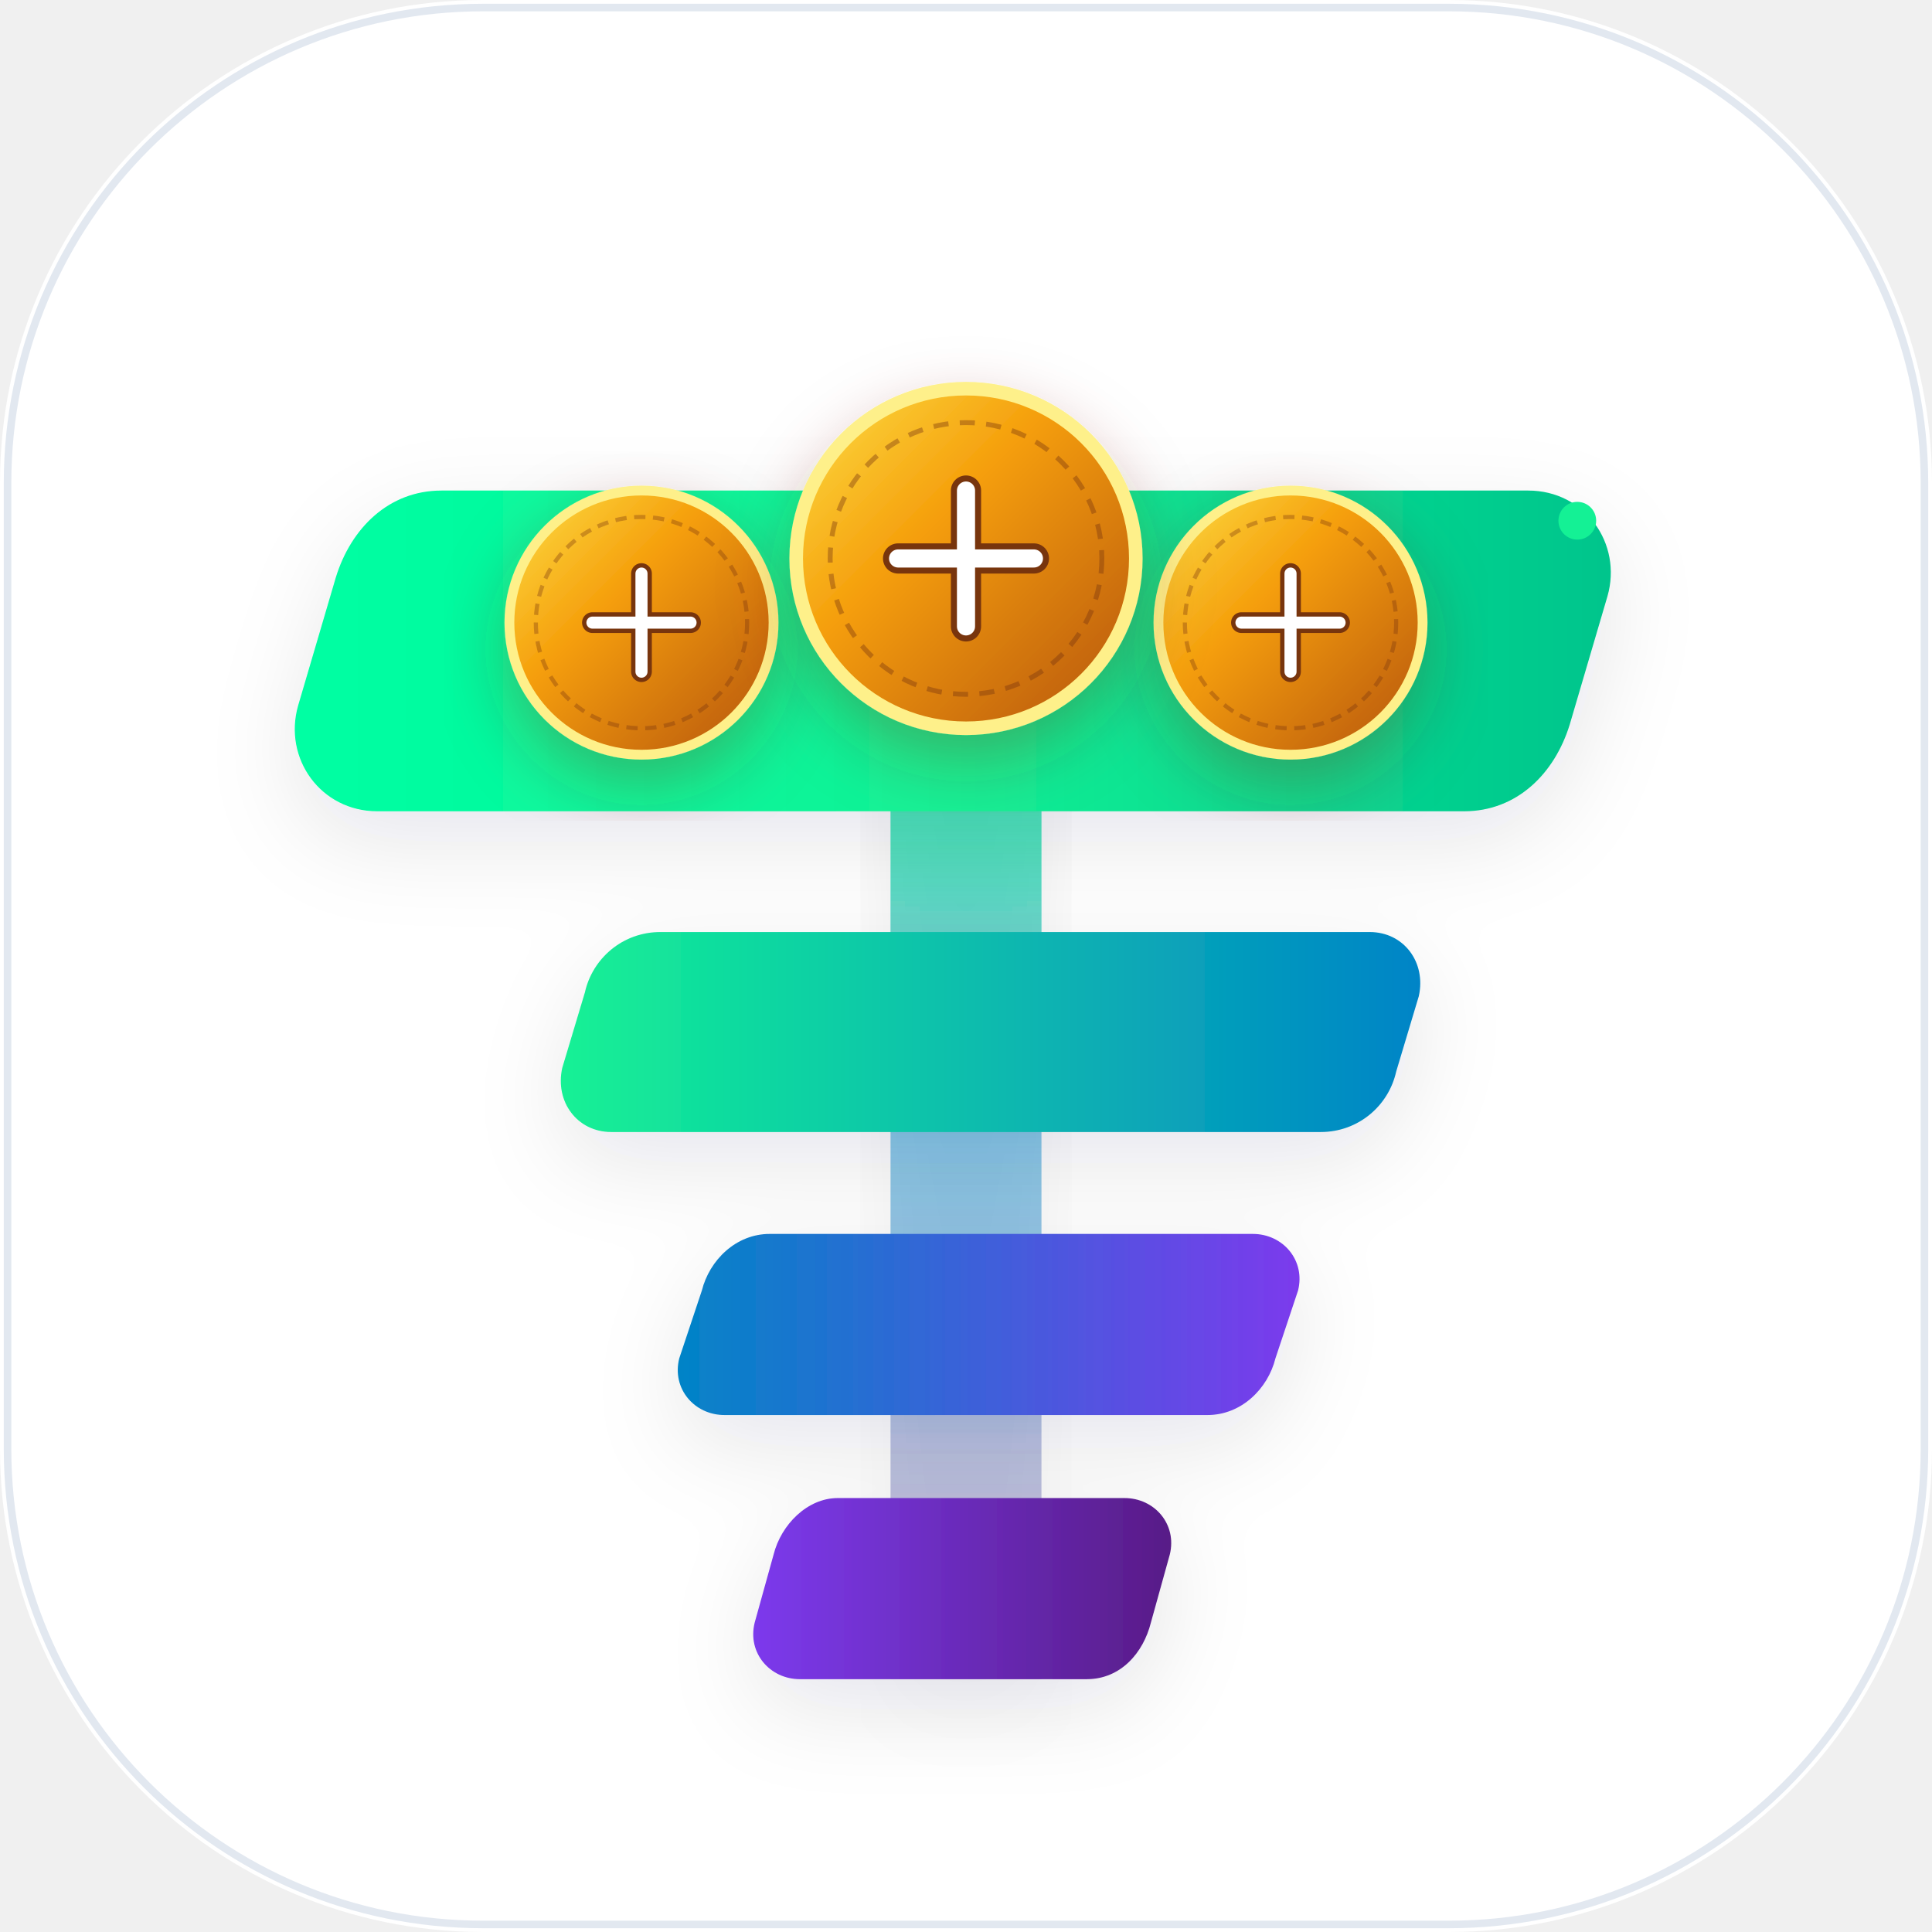
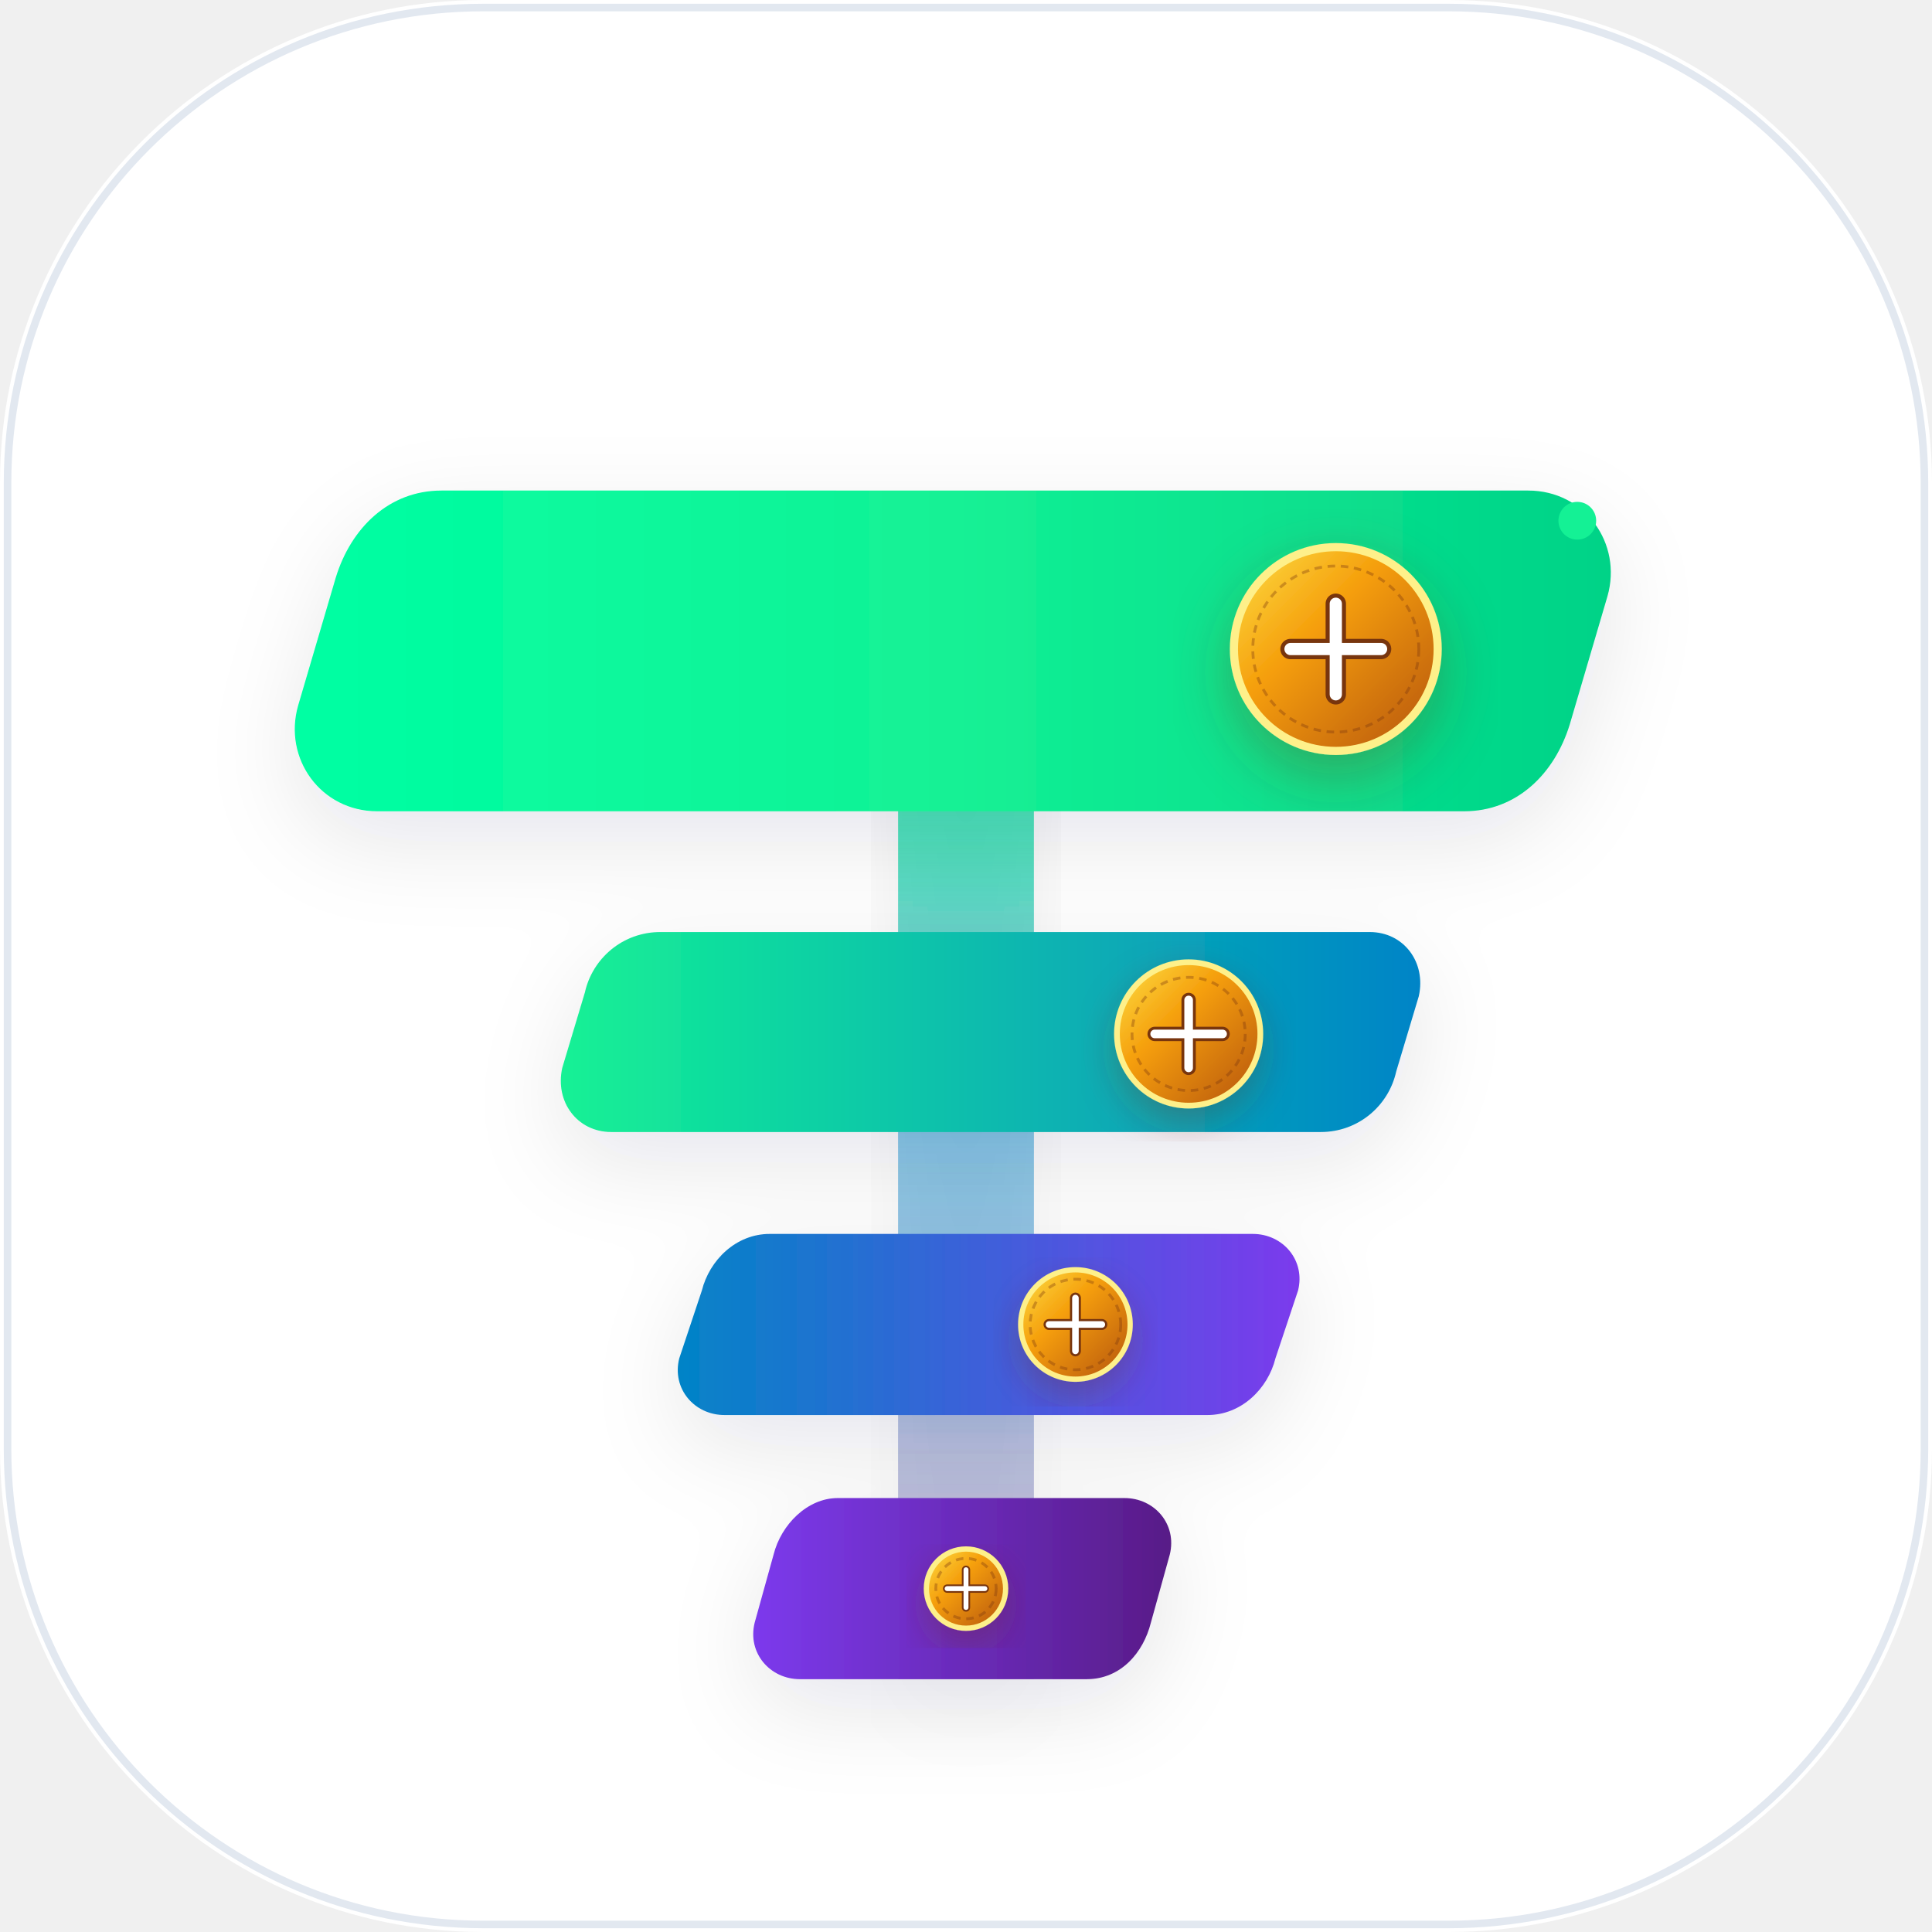
<svg xmlns="http://www.w3.org/2000/svg" viewBox="0 0 512 512" fill="none">
  <defs>
-     <linearGradient id="bar4Grad4D" x1="0%" y1="0%" x2="100%" y2="0%">
+     <linearGradient id="bar4Grad" x1="0%" y1="0%" x2="100%" y2="0%">
      <stop offset="0%" stop-color="#00FFA3" />
      <stop offset="50%" stop-color="#14F195" />
-       <stop offset="100%" stop-color="#00C48C" />
+       <stop offset="100%" stop-color="#00D287" />
    </linearGradient>
-     <linearGradient id="bar3Grad4D" x1="0%" y1="0%" x2="100%" y2="0%">
+     <linearGradient id="bar3Grad" x1="0%" y1="0%" x2="100%" y2="0%">
      <stop offset="0%" stop-color="#14F195" />
      <stop offset="100%" stop-color="#0284C7" />
    </linearGradient>
-     <linearGradient id="bar2Grad4D" x1="0%" y1="0%" x2="100%" y2="0%">
+     <linearGradient id="bar2Grad" x1="0%" y1="0%" x2="100%" y2="0%">
      <stop offset="0%" stop-color="#0284C7" />
      <stop offset="100%" stop-color="#7C3AED" />
    </linearGradient>
-     <linearGradient id="bar1Grad4D" x1="0%" y1="0%" x2="100%" y2="0%">
+     <linearGradient id="bar1Grad" x1="0%" y1="0%" x2="100%" y2="0%">
      <stop offset="0%" stop-color="#7C3AED" />
      <stop offset="100%" stop-color="#581C87" />
    </linearGradient>
-     <linearGradient id="stemGrad4D" x1="0%" y1="100%" x2="0%" y2="0%">
+     <linearGradient id="stemGrad" x1="0%" y1="100%" x2="0%" y2="0%">
      <stop offset="0%" stop-color="#581C87" stop-opacity="0.25" />
      <stop offset="50%" stop-color="#0284C7" stop-opacity="0.45" />
      <stop offset="90%" stop-color="#14F195" stop-opacity="0.80" />
      <stop offset="100%" stop-color="#00FFA3" stop-opacity="1" />
    </linearGradient>
-     <linearGradient id="goldGrad4D" x1="0%" y1="0%" x2="100%" y2="100%">
+     <linearGradient id="goldGrad" x1="0%" y1="0%" x2="100%" y2="100%">
      <stop offset="0%" stop-color="#FDE047" />
      <stop offset="40%" stop-color="#F59E0B" />
      <stop offset="100%" stop-color="#B45309" />
    </linearGradient>
-     <filter id="softShadow4D" x="-20%" y="-20%" width="140%" height="140%">
+     <filter id="softShadow" x="-20%" y="-20%" width="140%" height="140%">
      <feDropShadow dx="0" dy="8" stdDeviation="12" flood-color="#0F172A" flood-opacity="0.10" />
    </filter>
-     <filter id="coinShadow4D" x="-25%" y="-25%" width="150%" height="150%">
-       <feDropShadow dx="0" dy="7" stdDeviation="9" flood-color="#78350F" flood-opacity="0.30" />
+     <filter id="coinShadow" x="-25%" y="-25%" width="150%" height="150%">
+       <feDropShadow dx="0" dy="4" stdDeviation="5" flood-color="#78350F" flood-opacity="0.28" />
+     </filter>
+     <filter id="bigCoinShadow" x="-30%" y="-30%" width="160%" height="160%">
+       <feDropShadow dx="0" dy="6" stdDeviation="8" flood-color="#78350F" flood-opacity="0.32" />
    </filter>
  </defs>
  <rect width="512" height="512" rx="128" fill="#FFFFFF" />
  <rect width="508" height="508" x="2" y="2" rx="126" stroke="#E2E8F0" stroke-width="2" />
-   <g filter="url(#softShadow4D)">
-     <path d="M236 445 L236 185 L256 165 L276 185 L276 445 Z" fill="url(#stemGrad4D)" />
+   <g filter="url(#softShadow)">
+     <path d="M238 445 L238 185 L256 165 L274 185 L274 445 Z" fill="url(#stemGrad)" />
  </g>
-   <g filter="url(#softShadow4D)">
-     <path d="M212 445 L288 445 C297 445 303 438 305 430 L310 412 C312 404 306 397 298 397 H222 C214 397 207 404 205 412 L200 430 C198 438 204 445 212 445 Z" fill="url(#bar1Grad4D)" />
-     <path d="M192 375 L320 375 C329 375 336 368 338 360 L344 342 C346 334 340 327 332 327 H204 C195 327 188 334 186 342 L180 360 C178 368 184 375 192 375 Z" fill="url(#bar2Grad4D)" />
-     <path d="M162 300 L350 300 C360 300 368 293 370 284 L376 264 C378 255 372 247 363 247 H175 C165 247 157 254 155 263 L149 283 C147 292 153 300 162 300 Z" fill="url(#bar3Grad4D)" />
-     <path d="M100 215 L388 215 C402 215 412 205 416 192 L426 158 C430 144 420 130 405 130 L117 130 C103 130 93 140 89 153 L79 187 C75 201 85 215 100 215 Z" fill="url(#bar4Grad4D)" />
-   </g>
-   <g filter="url(#coinShadow4D)">
-     <circle cx="170" cy="165" r="35" fill="url(#goldGrad4D)" stroke="#FEF08A" stroke-width="2.6" />
-     <circle cx="170" cy="165" r="28" fill="none" stroke="#78350F" stroke-width="1.1" stroke-dasharray="3 2" opacity="0.35" />
-     <path d="M157 165 H183 M170 152 V178" stroke="#78350F" stroke-width="5.5" stroke-linecap="round" />
-     <path d="M157 165 H183 M170 152 V178" stroke="#FFFFFF" stroke-width="3.2" stroke-linecap="round" />
-   </g>
-   <g filter="url(#coinShadow4D)">
-     <circle cx="342" cy="165" r="35" fill="url(#goldGrad4D)" stroke="#FEF08A" stroke-width="2.6" />
-     <circle cx="342" cy="165" r="28" fill="none" stroke="#78350F" stroke-width="1.1" stroke-dasharray="3 2" opacity="0.35" />
-     <path d="M329 165 H355 M342 152 V178" stroke="#78350F" stroke-width="5.5" stroke-linecap="round" />
-     <path d="M329 165 H355 M342 152 V178" stroke="#FFFFFF" stroke-width="3.2" stroke-linecap="round" />
-   </g>
-   <g filter="url(#coinShadow4D)">
-     <circle cx="256" cy="148" r="45" fill="url(#goldGrad4D)" stroke="#FEF08A" stroke-width="3.6" />
-     <circle cx="256" cy="148" r="36" fill="none" stroke="#78350F" stroke-width="1.3" stroke-dasharray="4 3" opacity="0.4" />
-     <path d="M238 148 H274 M256 130 V166" stroke="#78350F" stroke-width="8" stroke-linecap="round" />
-     <path d="M238 148 H274 M256 130 V166" stroke="#FFFFFF" stroke-width="4.8" stroke-linecap="round" />
+   <g filter="url(#softShadow)">
+     <path d="M212 445 L288 445 C297 445 303 438 305 430 L310 412 C312 404 306 397 298 397 H222 C214 397 207 404 205 412 L200 430 C198 438 204 445 212 445 Z" fill="url(#bar1Grad)" />
+     <path d="M192 375 L320 375 C329 375 336 368 338 360 L344 342 C346 334 340 327 332 327 H204 C195 327 188 334 186 342 L180 360 C178 368 184 375 192 375 Z" fill="url(#bar2Grad)" />
+     <path d="M162 300 L350 300 C360 300 368 293 370 284 L376 264 C378 255 372 247 363 247 H175 C165 247 157 254 155 263 L149 283 C147 292 153 300 162 300 Z" fill="url(#bar3Grad)" />
+     <path d="M100 215 L388 215 C402 215 412 205 416 192 L426 158 C430 144 420 130 405 130 L117 130 C103 130 93 140 89 153 L79 187 C75 201 85 215 100 215 Z" fill="url(#bar4Grad)" />
  </g>
  <circle cx="418" cy="138" r="5" fill="#14F195" />
+   <g filter="url(#coinShadow)">
+     <circle cx="256" cy="421" r="10.5" fill="url(#goldGrad)" stroke="#FEF08A" stroke-width="1.4" />
+     <circle cx="256" cy="421" r="8" fill="none" stroke="#78350F" stroke-width="0.75" stroke-dasharray="2 1.5" opacity="0.35" />
+     <path d="M251 421 H261 M256 416 V426" stroke="#78350F" stroke-width="2.2" stroke-linecap="round" />
+     <path d="M251 421 H261 M256 416 V426" stroke="#FFFFFF" stroke-width="1.3" stroke-linecap="round" />
+   </g>
+   <g filter="url(#coinShadow)">
+     <circle cx="285" cy="351" r="14.5" fill="url(#goldGrad)" stroke="#FEF08A" stroke-width="1.4" />
+     <circle cx="285" cy="351" r="12" fill="none" stroke="#78350F" stroke-width="0.75" stroke-dasharray="2 1.5" opacity="0.35" />
+     <path d="M278 351 H292 M285 344 V358" stroke="#78350F" stroke-width="2.9" stroke-linecap="round" />
+     <path d="M278 351 H292 M285 344 V358" stroke="#FFFFFF" stroke-width="1.74" stroke-linecap="round" />
+   </g>
+   <g filter="url(#coinShadow)">
+     <circle cx="315" cy="274" r="19" fill="url(#goldGrad)" stroke="#FEF08A" stroke-width="1.52" />
+     <circle cx="315" cy="274" r="15" fill="none" stroke="#78350F" stroke-width="0.75" stroke-dasharray="2 1.5" opacity="0.35" />
+     <path d="M306 274 H324 M315 265 V283" stroke="#78350F" stroke-width="3.8" stroke-linecap="round" />
+     <path d="M306 274 H324 M315 265 V283" stroke="#FFFFFF" stroke-width="2.28" stroke-linecap="round" />
+   </g>
+   <g filter="url(#bigCoinShadow)">
+     <circle cx="354" cy="172" r="27" fill="url(#goldGrad)" stroke="#FEF08A" stroke-width="2.16" />
+     <circle cx="354" cy="172" r="22" fill="none" stroke="#78350F" stroke-width="0.75" stroke-dasharray="2 1.5" opacity="0.35" />
+     <path d="M342 172 H366 M354 160 V184" stroke="#78350F" stroke-width="5.4" stroke-linecap="round" />
+     <path d="M342 172 H366 M354 160 V184" stroke="#FFFFFF" stroke-width="3.24" stroke-linecap="round" />
+   </g>
</svg>
